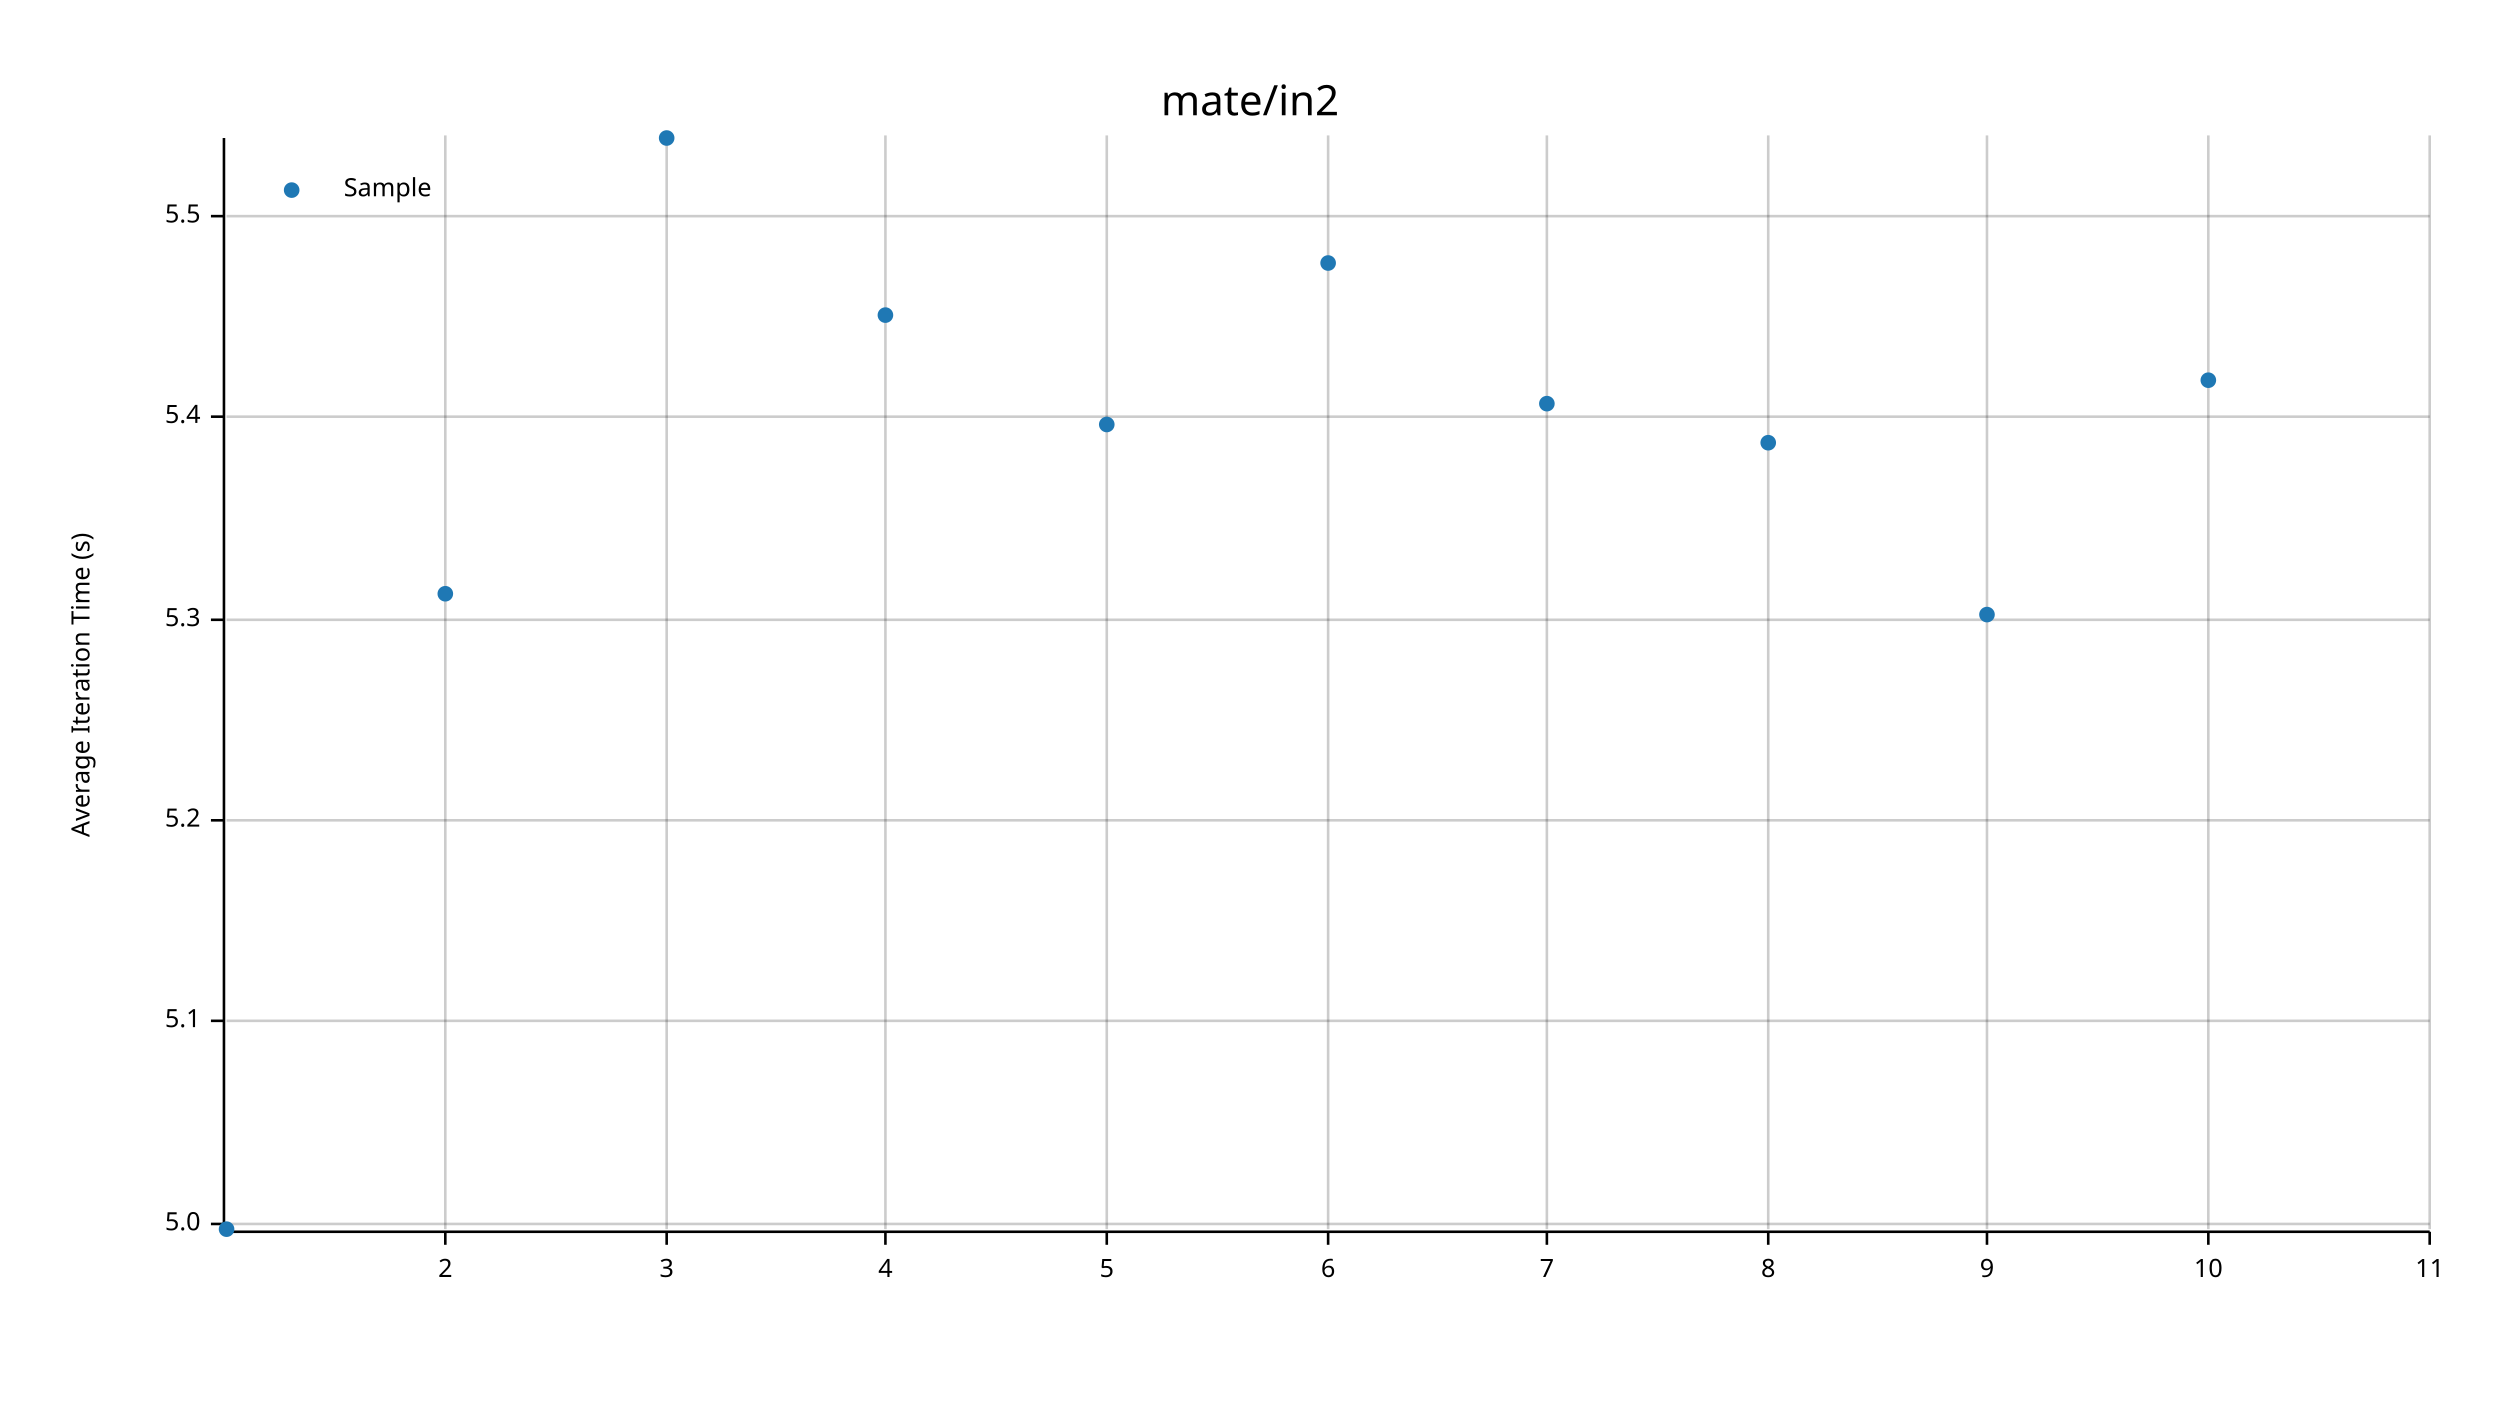
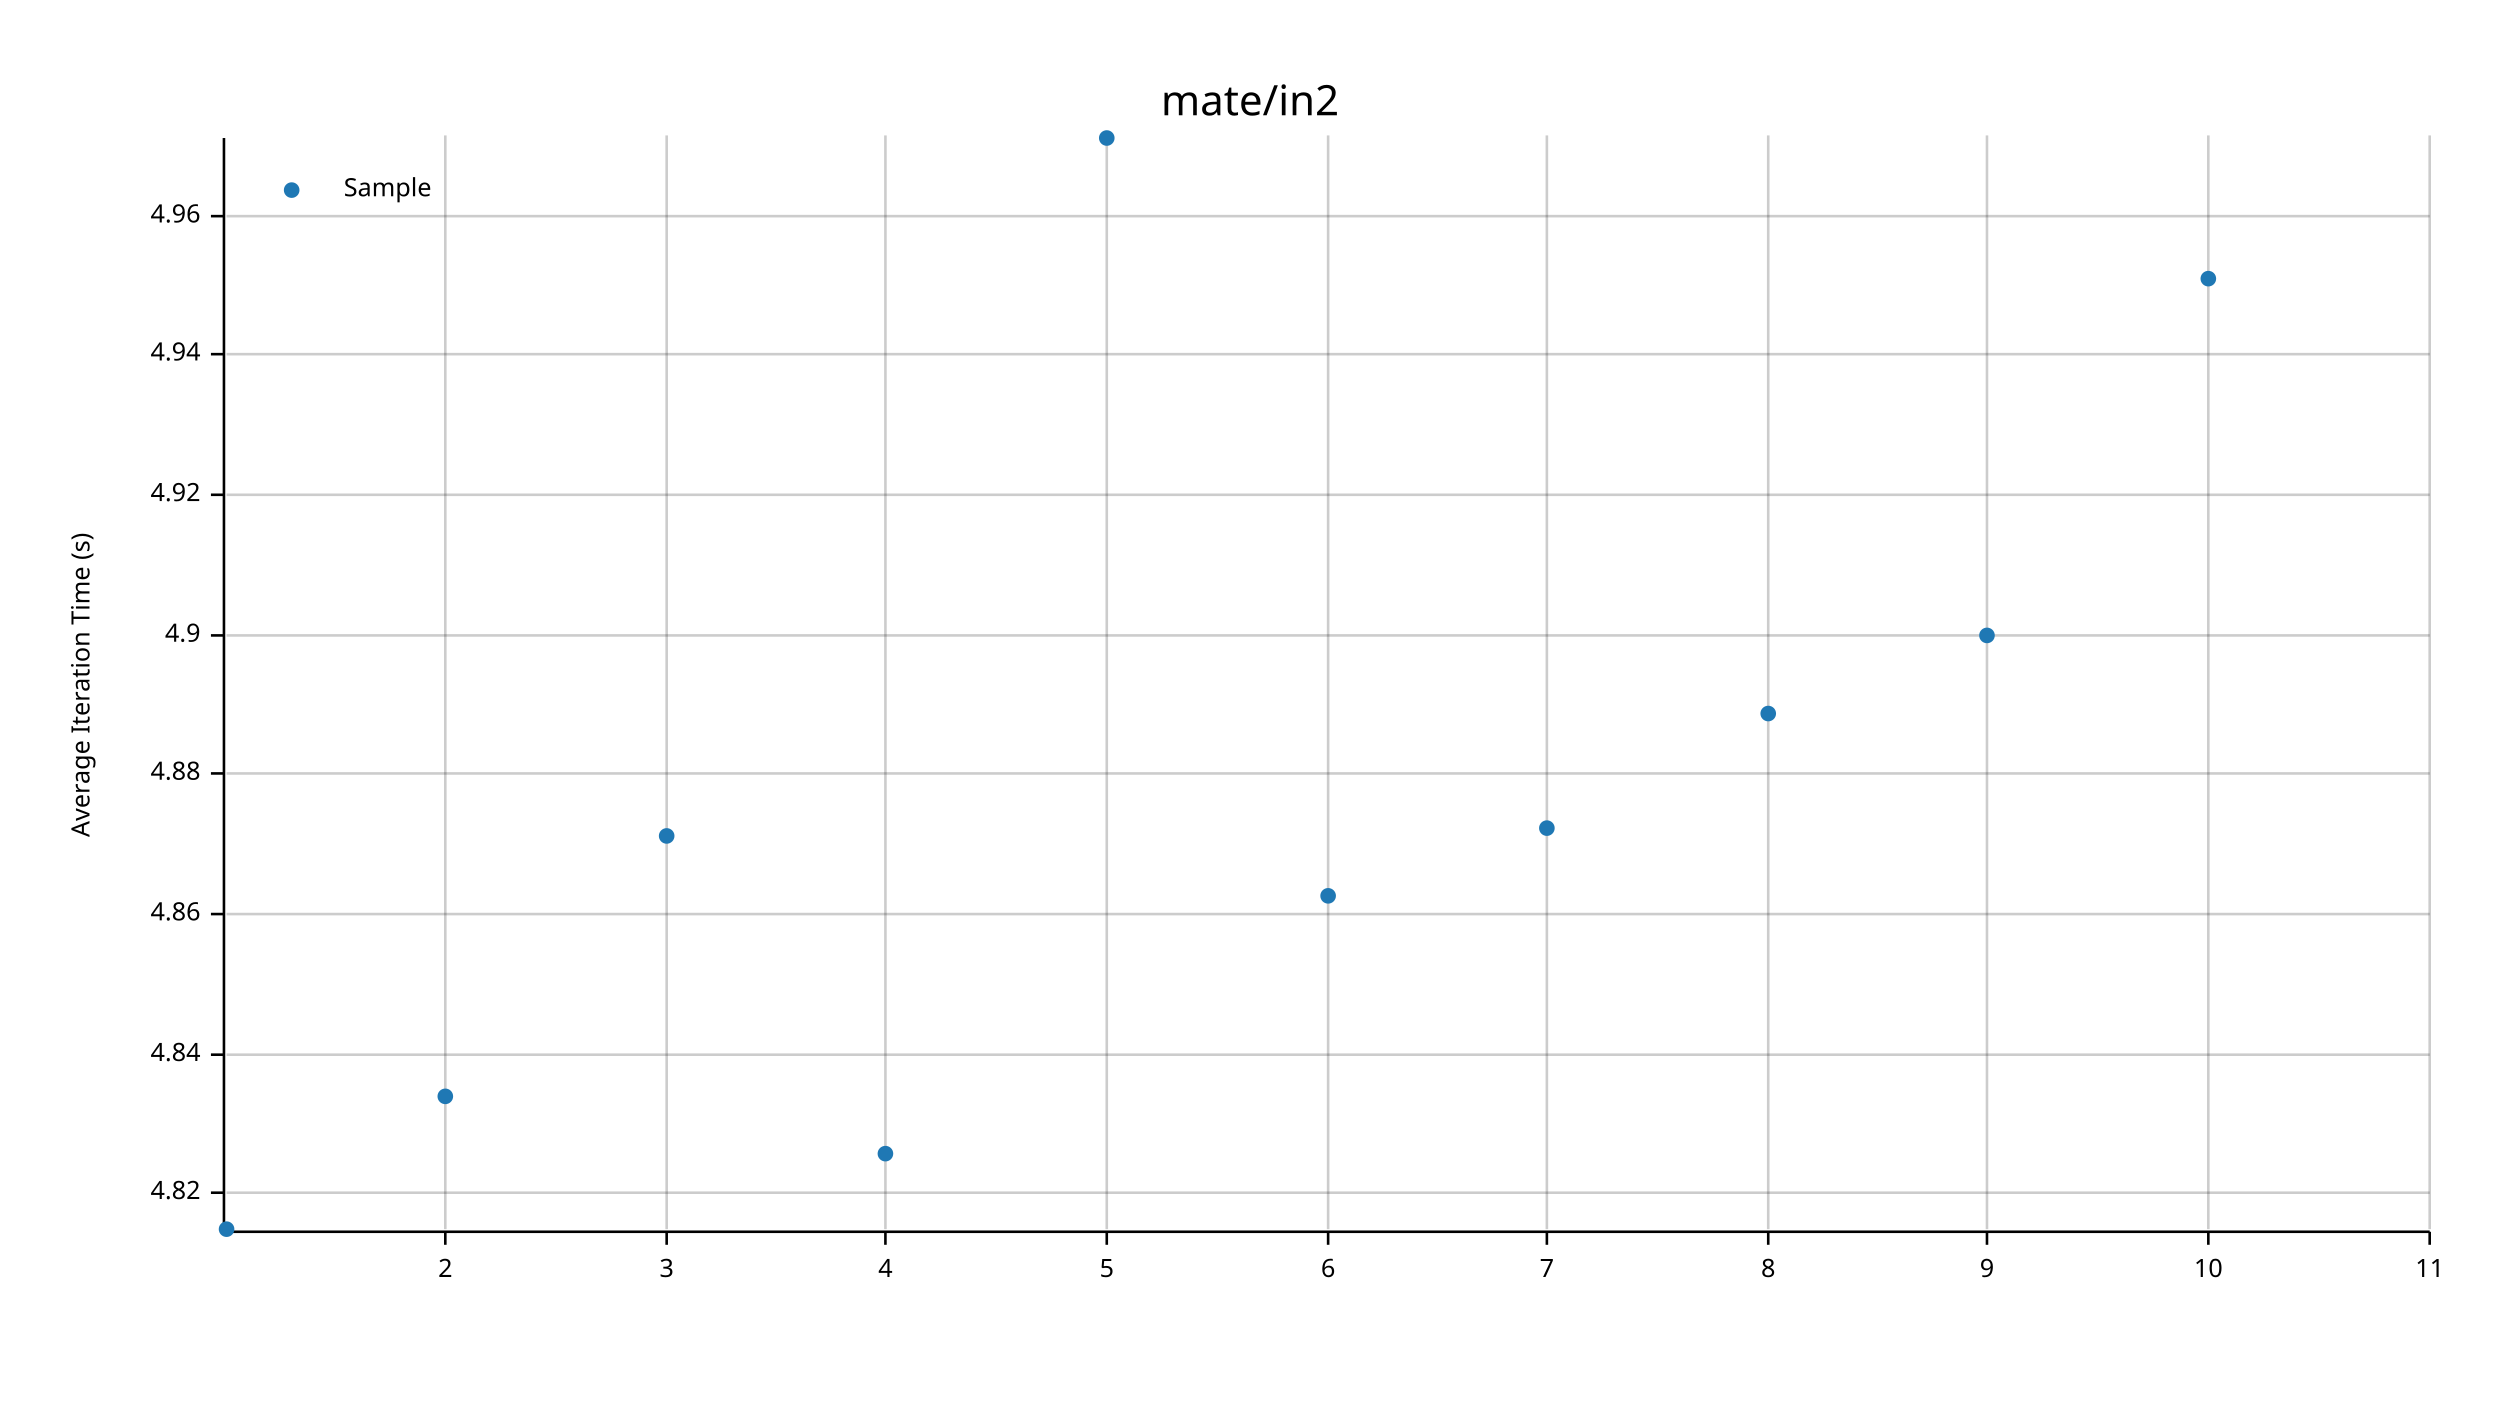
<svg xmlns="http://www.w3.org/2000/svg" width="960" height="540" viewBox="0 0 960 540">
  <text x="480" y="32" dy="0.76em" text-anchor="middle" font-family="sans-serif" font-size="16.129" opacity="1" fill="#000000">
mate/in2
</text>
  <text x="27" y="263" dy="0.76em" text-anchor="middle" font-family="sans-serif" font-size="9.677" opacity="1" fill="#000000" transform="rotate(270, 27, 263)">
Average Iteration Time (s)
</text>
  <line opacity="0.2" stroke="#000000" stroke-width="1" x1="171" y1="472" x2="171" y2="52" />
  <line opacity="0.2" stroke="#000000" stroke-width="1" x1="256" y1="472" x2="256" y2="52" />
  <line opacity="0.2" stroke="#000000" stroke-width="1" x1="340" y1="472" x2="340" y2="52" />
  <line opacity="0.2" stroke="#000000" stroke-width="1" x1="425" y1="472" x2="425" y2="52" />
  <line opacity="0.2" stroke="#000000" stroke-width="1" x1="510" y1="472" x2="510" y2="52" />
  <line opacity="0.2" stroke="#000000" stroke-width="1" x1="594" y1="472" x2="594" y2="52" />
  <line opacity="0.2" stroke="#000000" stroke-width="1" x1="679" y1="472" x2="679" y2="52" />
  <line opacity="0.2" stroke="#000000" stroke-width="1" x1="763" y1="472" x2="763" y2="52" />
  <line opacity="0.2" stroke="#000000" stroke-width="1" x1="848" y1="472" x2="848" y2="52" />
  <line opacity="0.2" stroke="#000000" stroke-width="1" x1="933" y1="472" x2="933" y2="52" />
-   <line opacity="0.2" stroke="#000000" stroke-width="1" x1="87" y1="470" x2="933" y2="470" />
-   <line opacity="0.2" stroke="#000000" stroke-width="1" x1="87" y1="392" x2="933" y2="392" />
-   <line opacity="0.2" stroke="#000000" stroke-width="1" x1="87" y1="315" x2="933" y2="315" />
-   <line opacity="0.2" stroke="#000000" stroke-width="1" x1="87" y1="238" x2="933" y2="238" />
-   <line opacity="0.2" stroke="#000000" stroke-width="1" x1="87" y1="160" x2="933" y2="160" />
+   <line opacity="0.2" stroke="#000000" stroke-width="1" x1="87" y1="458" x2="933" y2="458" />
+   <line opacity="0.2" stroke="#000000" stroke-width="1" x1="87" y1="405" x2="933" y2="405" />
+   <line opacity="0.2" stroke="#000000" stroke-width="1" x1="87" y1="351" x2="933" y2="351" />
+   <line opacity="0.2" stroke="#000000" stroke-width="1" x1="87" y1="297" x2="933" y2="297" />
+   <line opacity="0.2" stroke="#000000" stroke-width="1" x1="87" y1="244" x2="933" y2="244" />
+   <line opacity="0.2" stroke="#000000" stroke-width="1" x1="87" y1="190" x2="933" y2="190" />
+   <line opacity="0.2" stroke="#000000" stroke-width="1" x1="87" y1="136" x2="933" y2="136" />
  <line opacity="0.2" stroke="#000000" stroke-width="1" x1="87" y1="83" x2="933" y2="83" />
  <polyline fill="none" opacity="1" stroke="#000000" stroke-width="1" points="86,53 86,473 " />
-   <text x="77" y="470" dy="0.5ex" text-anchor="end" font-family="sans-serif" font-size="9.677" opacity="1" fill="#000000">
- 5.0
+   <text x="77" y="458" dy="0.5ex" text-anchor="end" font-family="sans-serif" font-size="9.677" opacity="1" fill="#000000">
+ 4.82
</text>
-   <polyline fill="none" opacity="1" stroke="#000000" stroke-width="1" points="81,470 86,470 " />
-   <text x="77" y="392" dy="0.5ex" text-anchor="end" font-family="sans-serif" font-size="9.677" opacity="1" fill="#000000">
- 5.1
+   <polyline fill="none" opacity="1" stroke="#000000" stroke-width="1" points="81,458 86,458 " />
+   <text x="77" y="405" dy="0.5ex" text-anchor="end" font-family="sans-serif" font-size="9.677" opacity="1" fill="#000000">
+ 4.84
</text>
-   <polyline fill="none" opacity="1" stroke="#000000" stroke-width="1" points="81,392 86,392 " />
-   <text x="77" y="315" dy="0.5ex" text-anchor="end" font-family="sans-serif" font-size="9.677" opacity="1" fill="#000000">
- 5.2
+   <polyline fill="none" opacity="1" stroke="#000000" stroke-width="1" points="81,405 86,405 " />
+   <text x="77" y="351" dy="0.5ex" text-anchor="end" font-family="sans-serif" font-size="9.677" opacity="1" fill="#000000">
+ 4.86
</text>
-   <polyline fill="none" opacity="1" stroke="#000000" stroke-width="1" points="81,315 86,315 " />
-   <text x="77" y="238" dy="0.5ex" text-anchor="end" font-family="sans-serif" font-size="9.677" opacity="1" fill="#000000">
- 5.3
+   <polyline fill="none" opacity="1" stroke="#000000" stroke-width="1" points="81,351 86,351 " />
+   <text x="77" y="297" dy="0.5ex" text-anchor="end" font-family="sans-serif" font-size="9.677" opacity="1" fill="#000000">
+ 4.88
</text>
-   <polyline fill="none" opacity="1" stroke="#000000" stroke-width="1" points="81,238 86,238 " />
-   <text x="77" y="160" dy="0.5ex" text-anchor="end" font-family="sans-serif" font-size="9.677" opacity="1" fill="#000000">
- 5.4
+   <polyline fill="none" opacity="1" stroke="#000000" stroke-width="1" points="81,297 86,297 " />
+   <text x="77" y="244" dy="0.5ex" text-anchor="end" font-family="sans-serif" font-size="9.677" opacity="1" fill="#000000">
+ 4.9
</text>
-   <polyline fill="none" opacity="1" stroke="#000000" stroke-width="1" points="81,160 86,160 " />
+   <polyline fill="none" opacity="1" stroke="#000000" stroke-width="1" points="81,244 86,244 " />
+   <text x="77" y="190" dy="0.5ex" text-anchor="end" font-family="sans-serif" font-size="9.677" opacity="1" fill="#000000">
+ 4.92
+ </text>
+   <polyline fill="none" opacity="1" stroke="#000000" stroke-width="1" points="81,190 86,190 " />
+   <text x="77" y="136" dy="0.5ex" text-anchor="end" font-family="sans-serif" font-size="9.677" opacity="1" fill="#000000">
+ 4.94
+ </text>
+   <polyline fill="none" opacity="1" stroke="#000000" stroke-width="1" points="81,136 86,136 " />
  <text x="77" y="83" dy="0.5ex" text-anchor="end" font-family="sans-serif" font-size="9.677" opacity="1" fill="#000000">
- 5.5
+ 4.96
</text>
  <polyline fill="none" opacity="1" stroke="#000000" stroke-width="1" points="81,83 86,83 " />
  <polyline fill="none" opacity="1" stroke="#000000" stroke-width="1" points="87,473 933,473 " />
  <text x="171" y="483" dy="0.76em" text-anchor="middle" font-family="sans-serif" font-size="9.677" opacity="1" fill="#000000">
2
</text>
  <polyline fill="none" opacity="1" stroke="#000000" stroke-width="1" points="171,473 171,478 " />
  <text x="256" y="483" dy="0.76em" text-anchor="middle" font-family="sans-serif" font-size="9.677" opacity="1" fill="#000000">
3
</text>
  <polyline fill="none" opacity="1" stroke="#000000" stroke-width="1" points="256,473 256,478 " />
  <text x="340" y="483" dy="0.76em" text-anchor="middle" font-family="sans-serif" font-size="9.677" opacity="1" fill="#000000">
4
</text>
  <polyline fill="none" opacity="1" stroke="#000000" stroke-width="1" points="340,473 340,478 " />
  <text x="425" y="483" dy="0.76em" text-anchor="middle" font-family="sans-serif" font-size="9.677" opacity="1" fill="#000000">
5
</text>
  <polyline fill="none" opacity="1" stroke="#000000" stroke-width="1" points="425,473 425,478 " />
  <text x="510" y="483" dy="0.76em" text-anchor="middle" font-family="sans-serif" font-size="9.677" opacity="1" fill="#000000">
6
</text>
  <polyline fill="none" opacity="1" stroke="#000000" stroke-width="1" points="510,473 510,478 " />
  <text x="594" y="483" dy="0.76em" text-anchor="middle" font-family="sans-serif" font-size="9.677" opacity="1" fill="#000000">
7
</text>
  <polyline fill="none" opacity="1" stroke="#000000" stroke-width="1" points="594,473 594,478 " />
  <text x="679" y="483" dy="0.76em" text-anchor="middle" font-family="sans-serif" font-size="9.677" opacity="1" fill="#000000">
8
</text>
  <polyline fill="none" opacity="1" stroke="#000000" stroke-width="1" points="679,473 679,478 " />
  <text x="763" y="483" dy="0.76em" text-anchor="middle" font-family="sans-serif" font-size="9.677" opacity="1" fill="#000000">
9
</text>
  <polyline fill="none" opacity="1" stroke="#000000" stroke-width="1" points="763,473 763,478 " />
  <text x="848" y="483" dy="0.76em" text-anchor="middle" font-family="sans-serif" font-size="9.677" opacity="1" fill="#000000">
10
</text>
  <polyline fill="none" opacity="1" stroke="#000000" stroke-width="1" points="848,473 848,478 " />
  <text x="933" y="483" dy="0.76em" text-anchor="middle" font-family="sans-serif" font-size="9.677" opacity="1" fill="#000000">
11
</text>
  <polyline fill="none" opacity="1" stroke="#000000" stroke-width="1" points="933,473 933,478 " />
  <circle cx="87" cy="472" r="3" opacity="1" fill="#1F78B4" stroke="none" />
-   <circle cx="171" cy="228" r="3" opacity="1" fill="#1F78B4" stroke="none" />
-   <circle cx="256" cy="53" r="3" opacity="1" fill="#1F78B4" stroke="none" />
-   <circle cx="340" cy="121" r="3" opacity="1" fill="#1F78B4" stroke="none" />
-   <circle cx="425" cy="163" r="3" opacity="1" fill="#1F78B4" stroke="none" />
-   <circle cx="510" cy="101" r="3" opacity="1" fill="#1F78B4" stroke="none" />
-   <circle cx="594" cy="155" r="3" opacity="1" fill="#1F78B4" stroke="none" />
-   <circle cx="679" cy="170" r="3" opacity="1" fill="#1F78B4" stroke="none" />
-   <circle cx="763" cy="236" r="3" opacity="1" fill="#1F78B4" stroke="none" />
-   <circle cx="848" cy="146" r="3" opacity="1" fill="#1F78B4" stroke="none" />
+   <circle cx="171" cy="421" r="3" opacity="1" fill="#1F78B4" stroke="none" />
+   <circle cx="256" cy="321" r="3" opacity="1" fill="#1F78B4" stroke="none" />
+   <circle cx="340" cy="443" r="3" opacity="1" fill="#1F78B4" stroke="none" />
+   <circle cx="425" cy="53" r="3" opacity="1" fill="#1F78B4" stroke="none" />
+   <circle cx="510" cy="344" r="3" opacity="1" fill="#1F78B4" stroke="none" />
+   <circle cx="594" cy="318" r="3" opacity="1" fill="#1F78B4" stroke="none" />
+   <circle cx="679" cy="274" r="3" opacity="1" fill="#1F78B4" stroke="none" />
+   <circle cx="763" cy="244" r="3" opacity="1" fill="#1F78B4" stroke="none" />
+   <circle cx="848" cy="107" r="3" opacity="1" fill="#1F78B4" stroke="none" />
  <text x="132" y="68" dy="0.76em" text-anchor="start" font-family="sans-serif" font-size="9.677" opacity="1" fill="#000000">
Sample
</text>
  <circle cx="112" cy="73" r="3" opacity="1" fill="#1F78B4" stroke="none" />
</svg>
